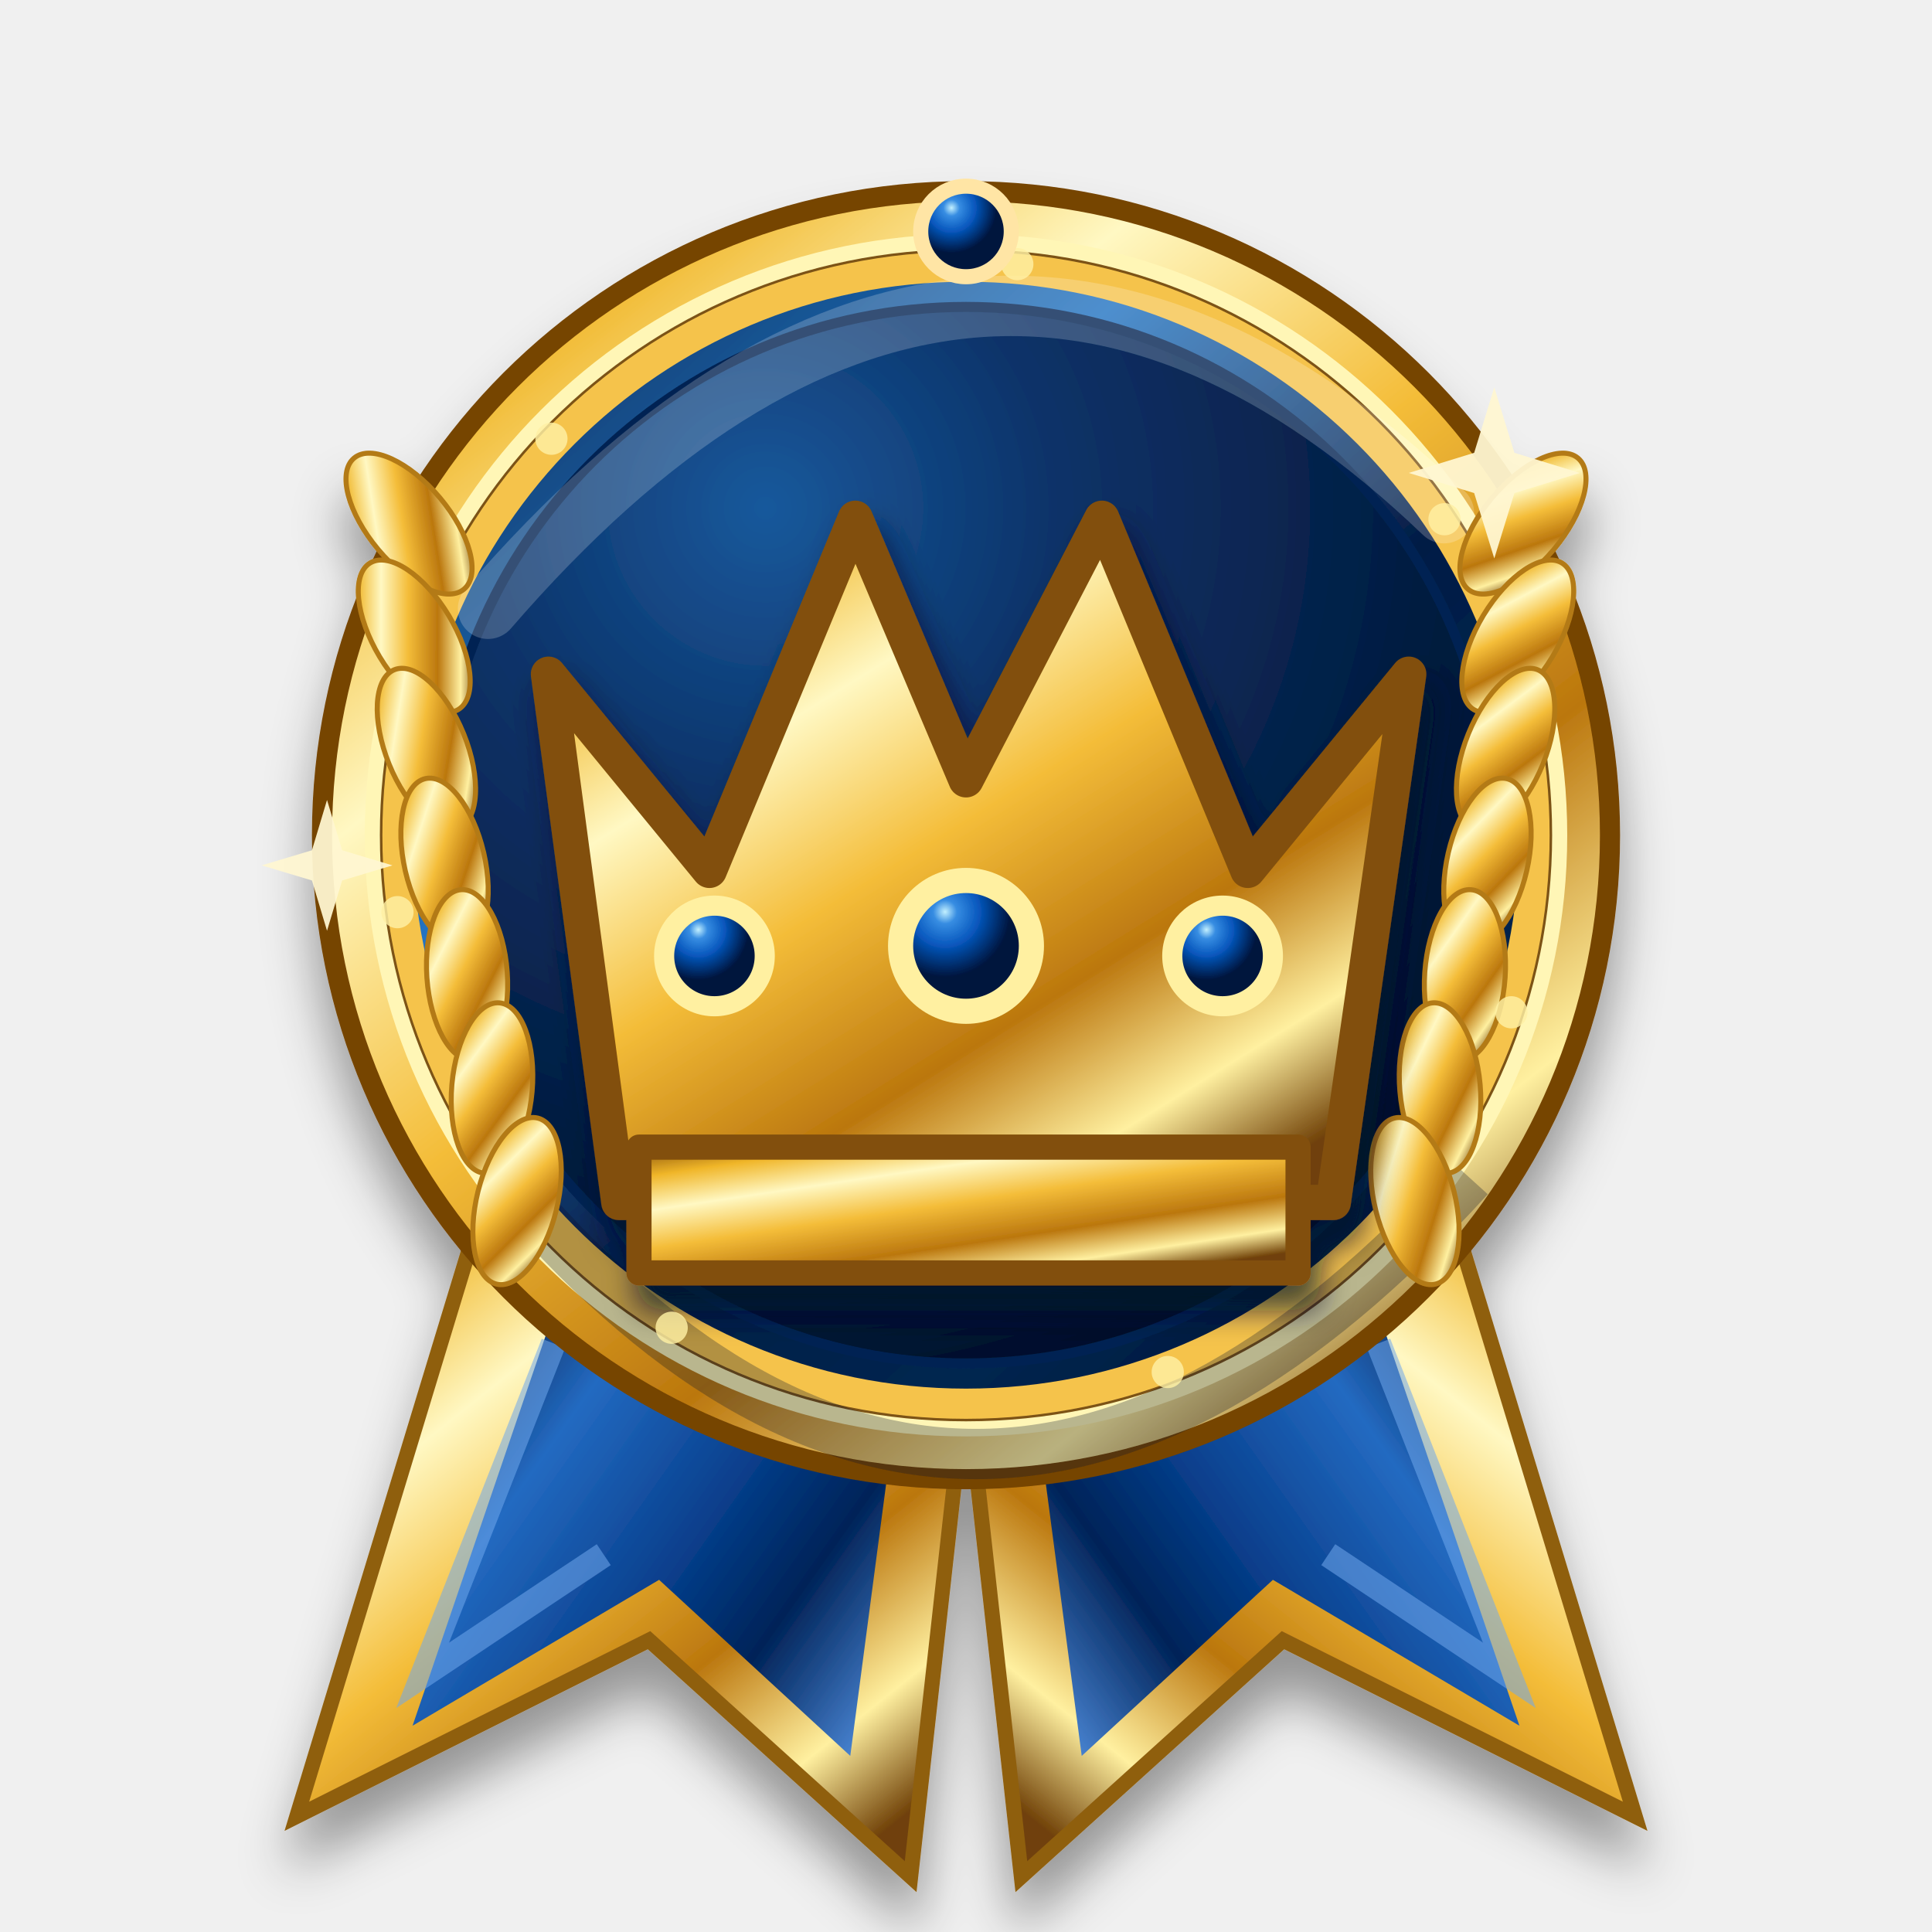
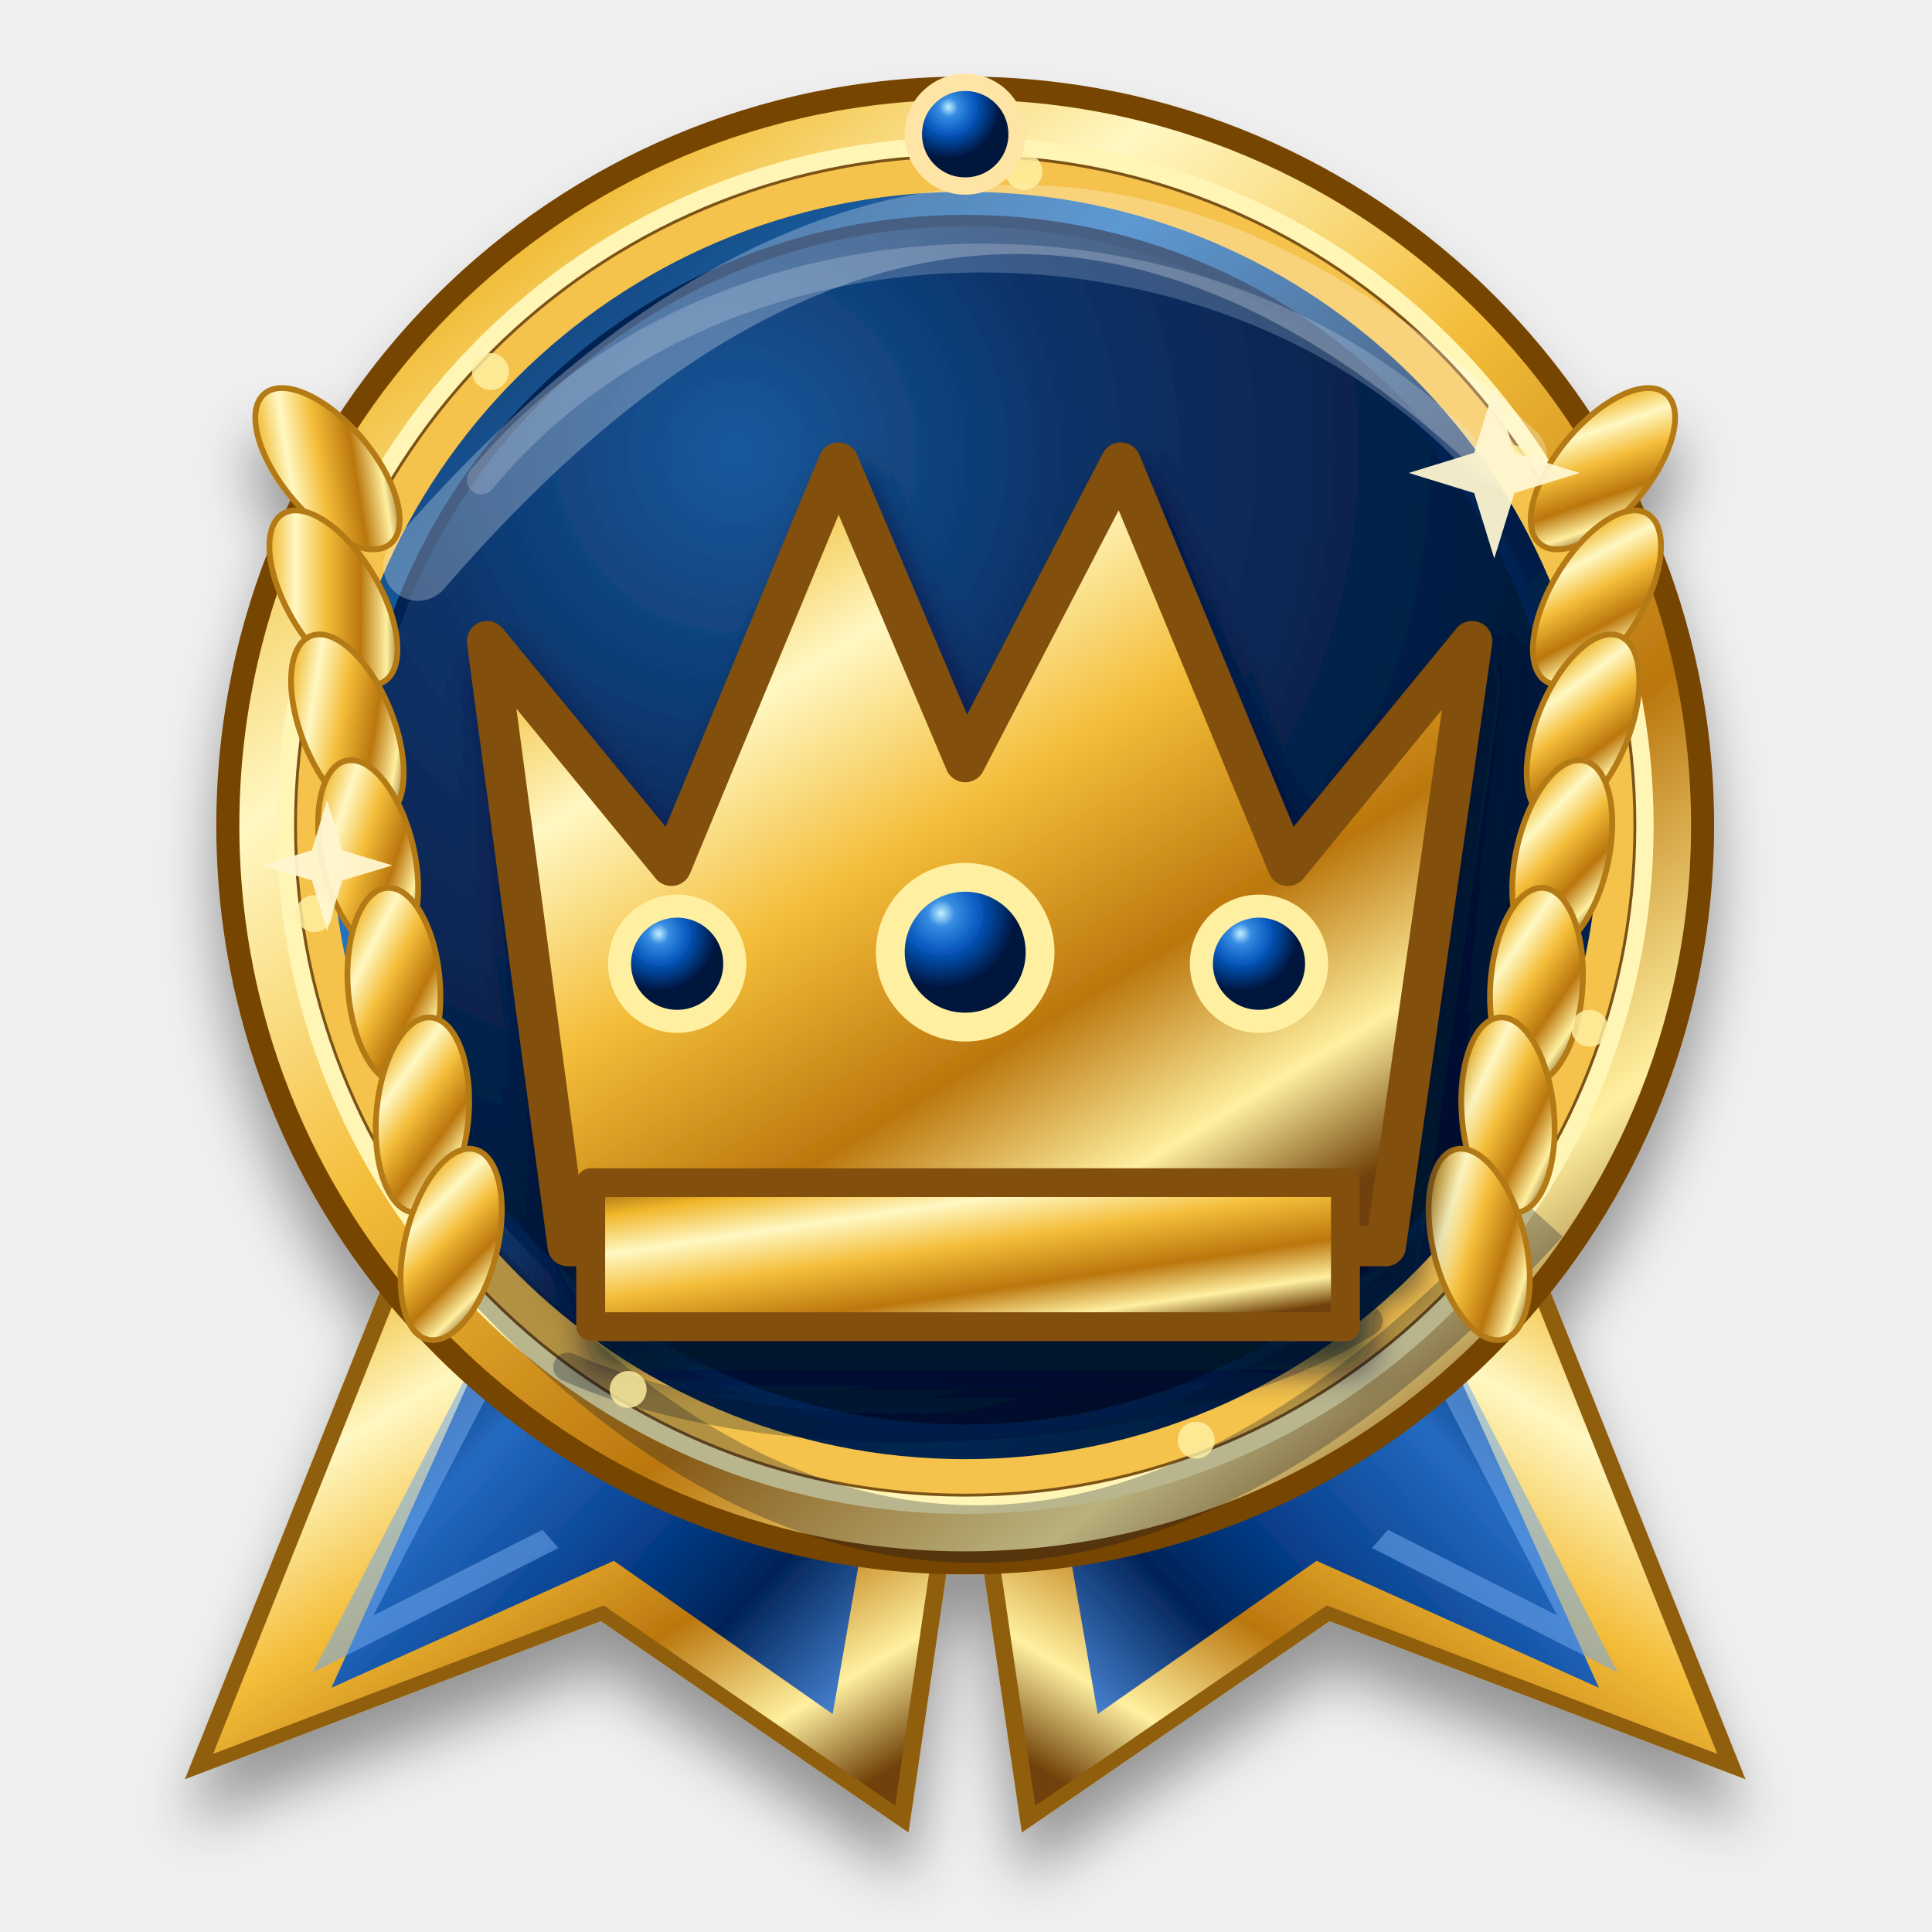
<svg xmlns="http://www.w3.org/2000/svg" width="384" height="384" viewBox="0 0 384 384" role="img" aria-label="Crown Keeper collectible rank emblem">
  <defs>
    <linearGradient id="gGold" x1="0" y1="0" x2=".78" y2="1">
      <stop offset="0" stop-color="#86500a" />
      <stop offset=".15" stop-color="#f0b629" />
      <stop offset=".32" stop-color="#fff8c3" />
      <stop offset=".51" stop-color="#f4bd39" />
      <stop offset=".72" stop-color="#bb770e" />
      <stop offset=".88" stop-color="#fff0a0" />
      <stop offset="1" stop-color="#704107" />
    </linearGradient>
    <linearGradient id="gNavy" x1="0" y1="0" x2=".92" y2="1">
      <stop offset="0" stop-color="#0a274e" />
      <stop offset=".33" stop-color="#2173c2" />
      <stop offset=".58" stop-color="#051d45" />
      <stop offset=".78" stop-color="#062650" />
      <stop offset="1" stop-color="#020f2e" />
    </linearGradient>
    <radialGradient id="gNavy2" cx=".31" cy=".19" r=".9">
      <stop offset="0" stop-color="#19599c" />
      <stop offset=".31" stop-color="#0b3268" />
      <stop offset=".72" stop-color="#041b3e" />
      <stop offset="1" stop-color="#010d28" />
    </radialGradient>
    <linearGradient id="gIvory" x1=".1" y1="0" x2=".83" y2="1">
      <stop offset="0" stop-color="#b7a37a" />
      <stop offset=".25" stop-color="#fffcda" />
      <stop offset=".5" stop-color="#ffffff" />
      <stop offset=".75" stop-color="#d8c292" />
      <stop offset="1" stop-color="#eee3ba" />
    </linearGradient>
    <radialGradient id="gGem" cx=".34" cy=".24">
      <stop offset="0" stop-color="#c2f0ff" />
      <stop offset=".18" stop-color="#378de2" />
      <stop offset=".52" stop-color="#0757bd" />
      <stop offset="1" stop-color="#00153d" />
    </radialGradient>
    <linearGradient id="gRibbon" x1="0" y1=".2" x2="1" y2=".85">
      <stop offset="0" stop-color="#031a42" />
      <stop offset=".25" stop-color="#236ac1" />
      <stop offset=".55" stop-color="#073e8b" />
      <stop offset=".75" stop-color="#002358" />
      <stop offset="1" stop-color="#4b87d6" />
    </linearGradient>
    <filter id="gShade" x="-25%" y="-25%" width="160%" height="170%">
      <feGaussianBlur in="SourceAlpha" stdDeviation="5" />
      <feOffset dx="0" dy="8" />
      <feComponentTransfer>
        <feFuncA type="linear" slope=".38" />
      </feComponentTransfer>
      <feMerge>
        <feMergeNode />
        <feMergeNode in="SourceGraphic" />
      </feMerge>
    </filter>
    <filter id="gRelief" x="-20%" y="-20%" width="145%" height="150%">
      <feDropShadow dx="2" dy="5" stdDeviation="3" flood-color="#03112b" flood-opacity=".7" />
    </filter>
  </defs>
-   <g filter="url(#gShade)">
-     <g id="tail">
+   <g filter="url(#gShade)" transform="translate(-28 -26) scale(1.145)">
+     <g id="tail" transform="translate(0 55) scale(1 .76)">
      <path d="M97 236L59 361l70-35 52 47 13-117z" fill="url(#gGold)" stroke="#8f5e10" stroke-width="3" />
      <path d="M111 258L82 343l49-29 38 35 12-91z" fill="url(#gRibbon)" />
      <path d="M110 267L84 333l36-24" fill="none" stroke="#70a8ed" stroke-width="5" opacity=".55" />
    </g>
    <use href="#tail" transform="translate(384 0) scale(-1 1)" />
    <circle cx="192" cy="166" r="128" fill="url(#gGold)" stroke="#764400" stroke-width="4" />
    <circle cx="192" cy="166" r="118" fill="#7b5216" stroke="#fff6b6" stroke-width="3" />
    <circle cx="192" cy="166" r="113" fill="url(#gNavy)" stroke="#f5c34c" stroke-width="6" />
    <circle cx="192" cy="166" r="105" fill="url(#gNavy2)" stroke="#022453" stroke-width="2" />
-     <path d="M97 121q95-110 190-19" fill="none" stroke="#ffffff" opacity=".20" stroke-width="12" stroke-linecap="round" />
+     <path d="M108 106C151 54 239 56 282 104" fill="none" stroke="#deedff" stroke-width="5" opacity=".22" stroke-linecap="round" />
+     <path d="M123 260C161 277 229 273 262 252" fill="none" stroke="#010f2c" stroke-width="5" opacity=".28" stroke-linecap="round" />
+     <path d="M97 121q95-110 190-19" fill="none" stroke="#ffffff" opacity=".27" stroke-width="12" stroke-linecap="round" />
    <path d="M100 234q92 110 192 0" fill="none" stroke="#050e26" opacity=".28" stroke-width="10" />
    <ellipse cx="82" cy="106" rx="8" ry="17" transform="rotate(-40 79 106)" fill="url(#gGold)" stroke="#b37a16" stroke-width="1" />
    <ellipse cx="302" cy="106" rx="8" ry="17" transform="rotate(40 305 106)" fill="url(#gGold)" stroke="#b37a16" stroke-width="1" />
    <ellipse cx="82.759" cy="128" rx="8" ry="17" transform="rotate(-31 79.75928 128)" fill="url(#gGold)" stroke="#b37a16" stroke-width="1" />
    <ellipse cx="301.241" cy="128" rx="8" ry="17" transform="rotate(31 304.2407 128)" fill="url(#gGold)" stroke="#b37a16" stroke-width="1" />
    <ellipse cx="84.969" cy="150" rx="8" ry="17" transform="rotate(-22 81.96929 150)" fill="url(#gGold)" stroke="#b37a16" stroke-width="1" />
    <ellipse cx="299.031" cy="150" rx="8" ry="17" transform="rotate(22 302.0307 150)" fill="url(#gGold)" stroke="#b37a16" stroke-width="1" />
    <ellipse cx="88.433" cy="172" rx="8" ry="17" transform="rotate(-13 85.43263 172)" fill="url(#gGold)" stroke="#b37a16" stroke-width="1" />
    <ellipse cx="295.567" cy="172" rx="8" ry="17" transform="rotate(13 298.5674 172)" fill="url(#gGold)" stroke="#b37a16" stroke-width="1" />
    <ellipse cx="92.84" cy="194" rx="8" ry="17" transform="rotate(-4 89.83992 194)" fill="url(#gGold)" stroke="#b37a16" stroke-width="1" />
    <ellipse cx="291.16" cy="194" rx="8" ry="17" transform="rotate(4 294.1601 194)" fill="url(#gGold)" stroke="#b37a16" stroke-width="1" />
    <ellipse cx="97.797" cy="216" rx="8" ry="17" transform="rotate(5 94.79747 216)" fill="url(#gGold)" stroke="#b37a16" stroke-width="1" />
    <ellipse cx="286.203" cy="216" rx="8" ry="17" transform="rotate(-5 289.2025 216)" fill="url(#gGold)" stroke="#b37a16" stroke-width="1" />
    <ellipse cx="102.862" cy="238" rx="8" ry="17" transform="rotate(14 99.86244 238)" fill="url(#gGold)" stroke="#b37a16" stroke-width="1" />
    <ellipse cx="281.138" cy="238" rx="8" ry="17" transform="rotate(-14 284.1376 238)" fill="url(#gGold)" stroke="#b37a16" stroke-width="1" />
    <g filter="url(#gRelief)" stroke-linejoin="round" stroke-linecap="round">
      <path d="M109 134l32 39 29-70 22 52 27-52 29 70 32-39-15 105H123z" fill="url(#gGold)" stroke="#82500a" stroke-width="7" stroke-linejoin="round" />
      <path d="M127 228h131v25H127z" fill="url(#gGold)" stroke="#82500a" stroke-width="5" />
      <circle cx="142" cy="190" r="10" fill="url(#gGem)" stroke="#fff0a1" stroke-width="4" />
      <circle cx="192" cy="188" r="13" fill="url(#gGem)" stroke="#fff0a1" stroke-width="5" />
      <circle cx="243" cy="190" r="10" fill="url(#gGem)" stroke="#fff0a1" stroke-width="4" />
    </g>
    <circle cx="300.4" cy="201.2" r="3.2" fill="#fff0a4" opacity=".82" />
    <circle cx="232.1" cy="272.7" r="3.2" fill="#fff0a4" opacity=".82" />
    <circle cx="133.5" cy="263.9" r="3.2" fill="#fff0a4" opacity=".82" />
    <circle cx="79.0" cy="181.3" r="3.2" fill="#fff0a4" opacity=".82" />
    <circle cx="109.6" cy="87.2" r="3.2" fill="#fff0a4" opacity=".82" />
    <circle cx="202.2" cy="52.5" r="3.2" fill="#fff0a4" opacity=".82" />
    <circle cx="287.1" cy="103.2" r="3.2" fill="#fff0a4" opacity=".82" />
    <circle cx="192" cy="46" r="9" fill="url(#gGem)" stroke="#ffe5a5" stroke-width="3" />
  </g>
  <g fill="#fff7d1" opacity=".94">
    <path d="M297 77l4 13 13 4-13 4-4 13-4-13-13-4 13-4z" />
    <path d="M65 159l3 10 10 3-10 3-3 10-3-10-10-3 10-3z" />
  </g>
</svg>
